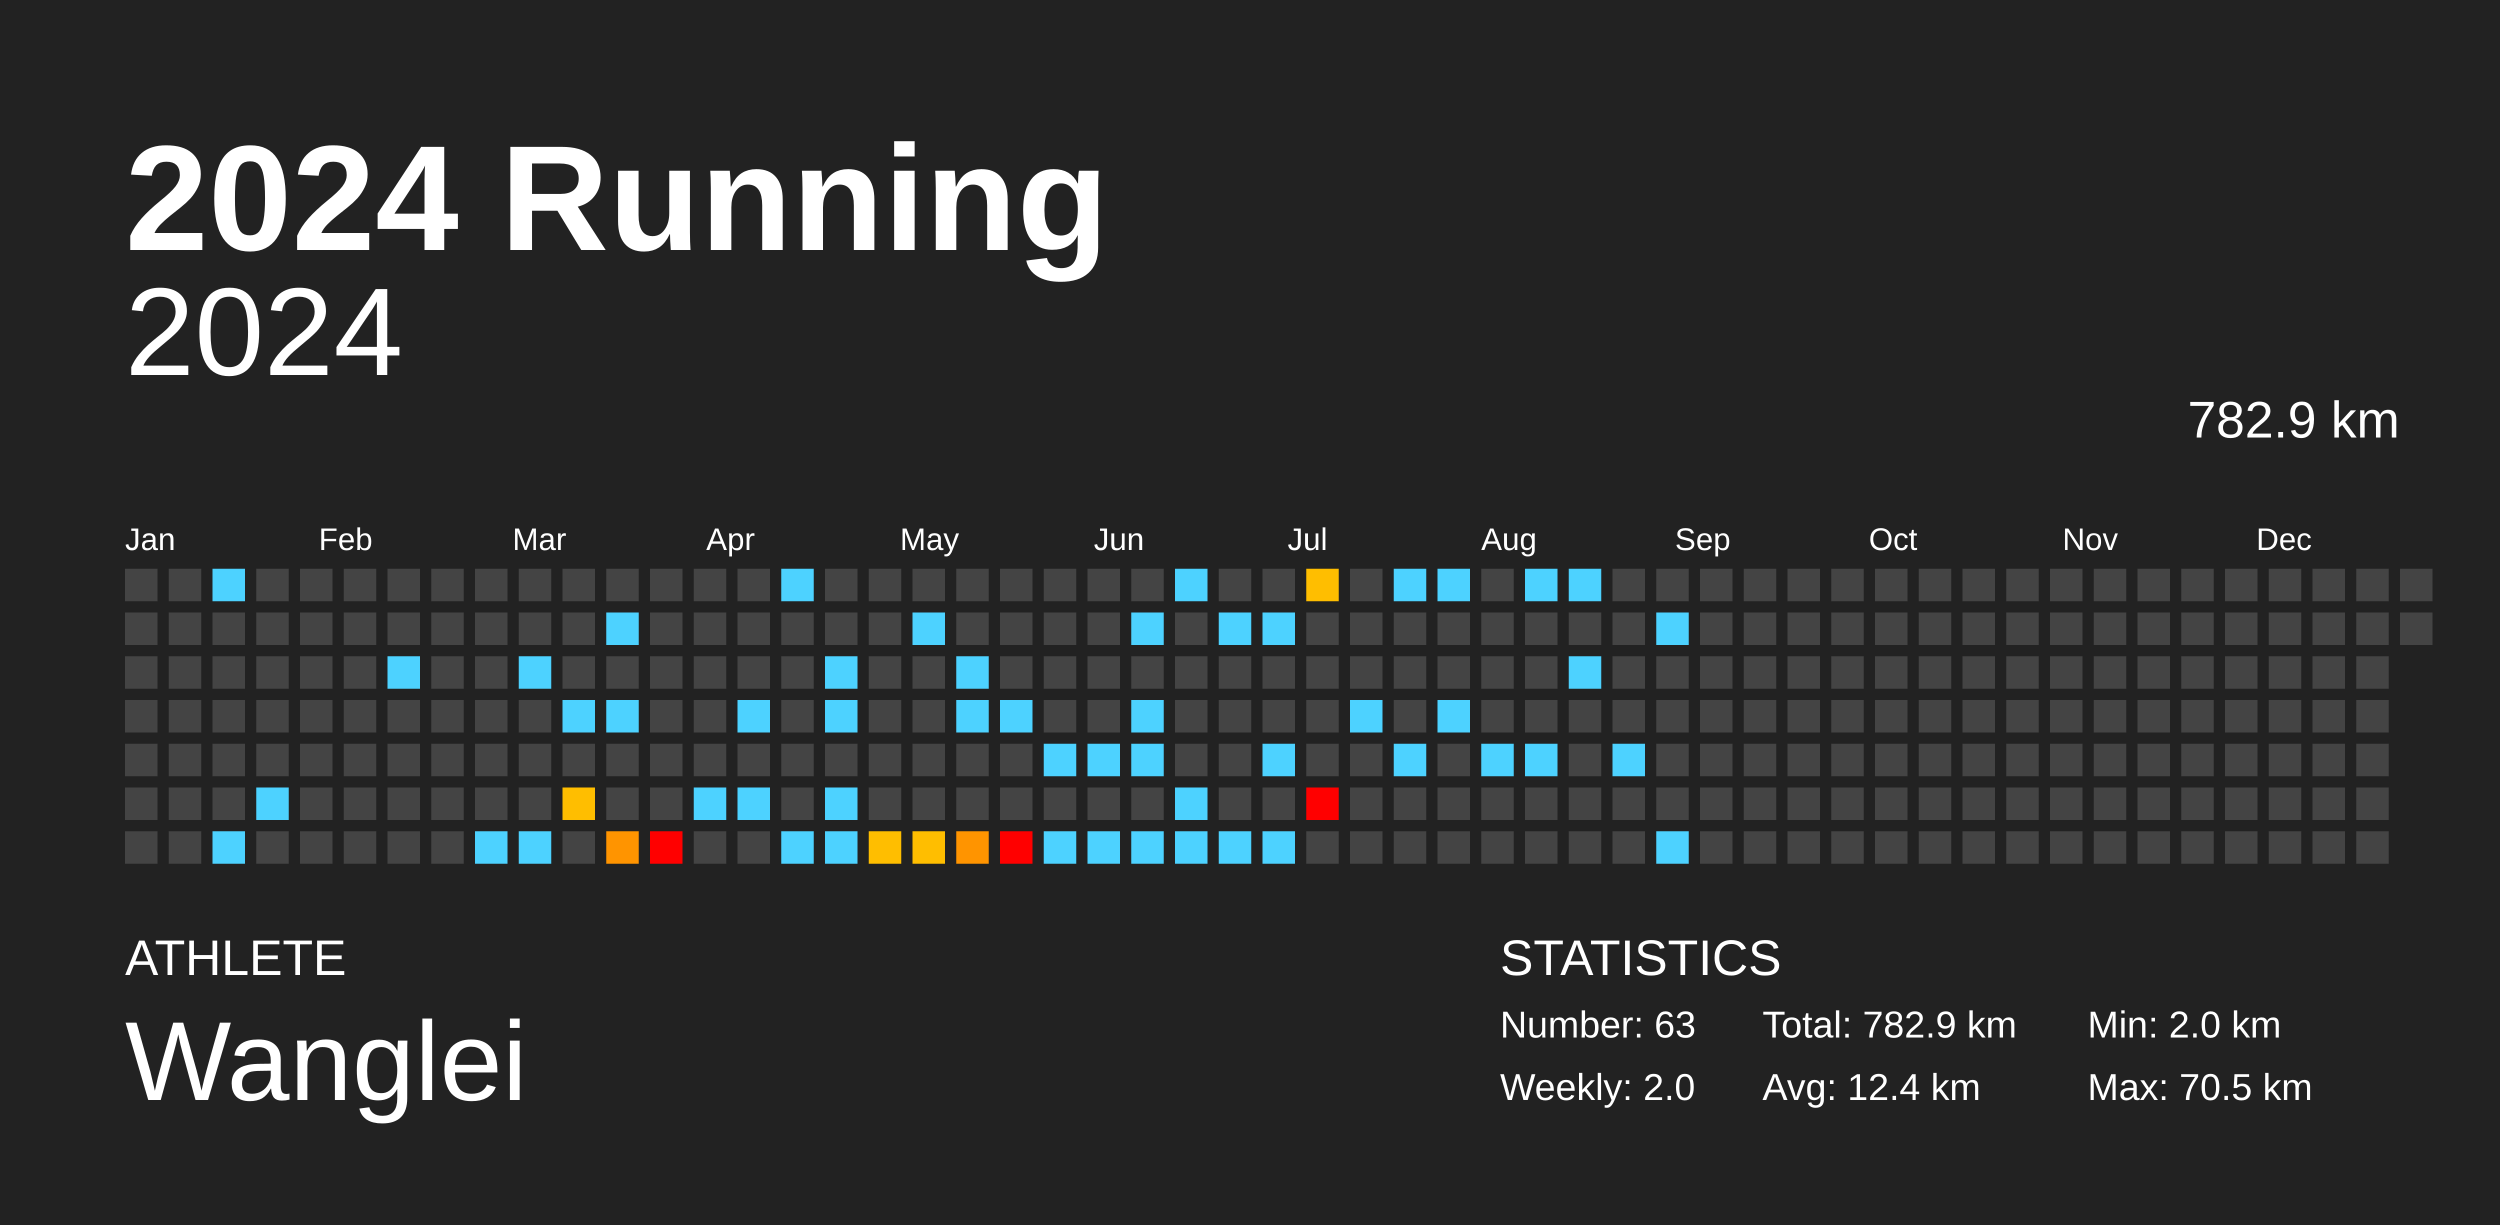
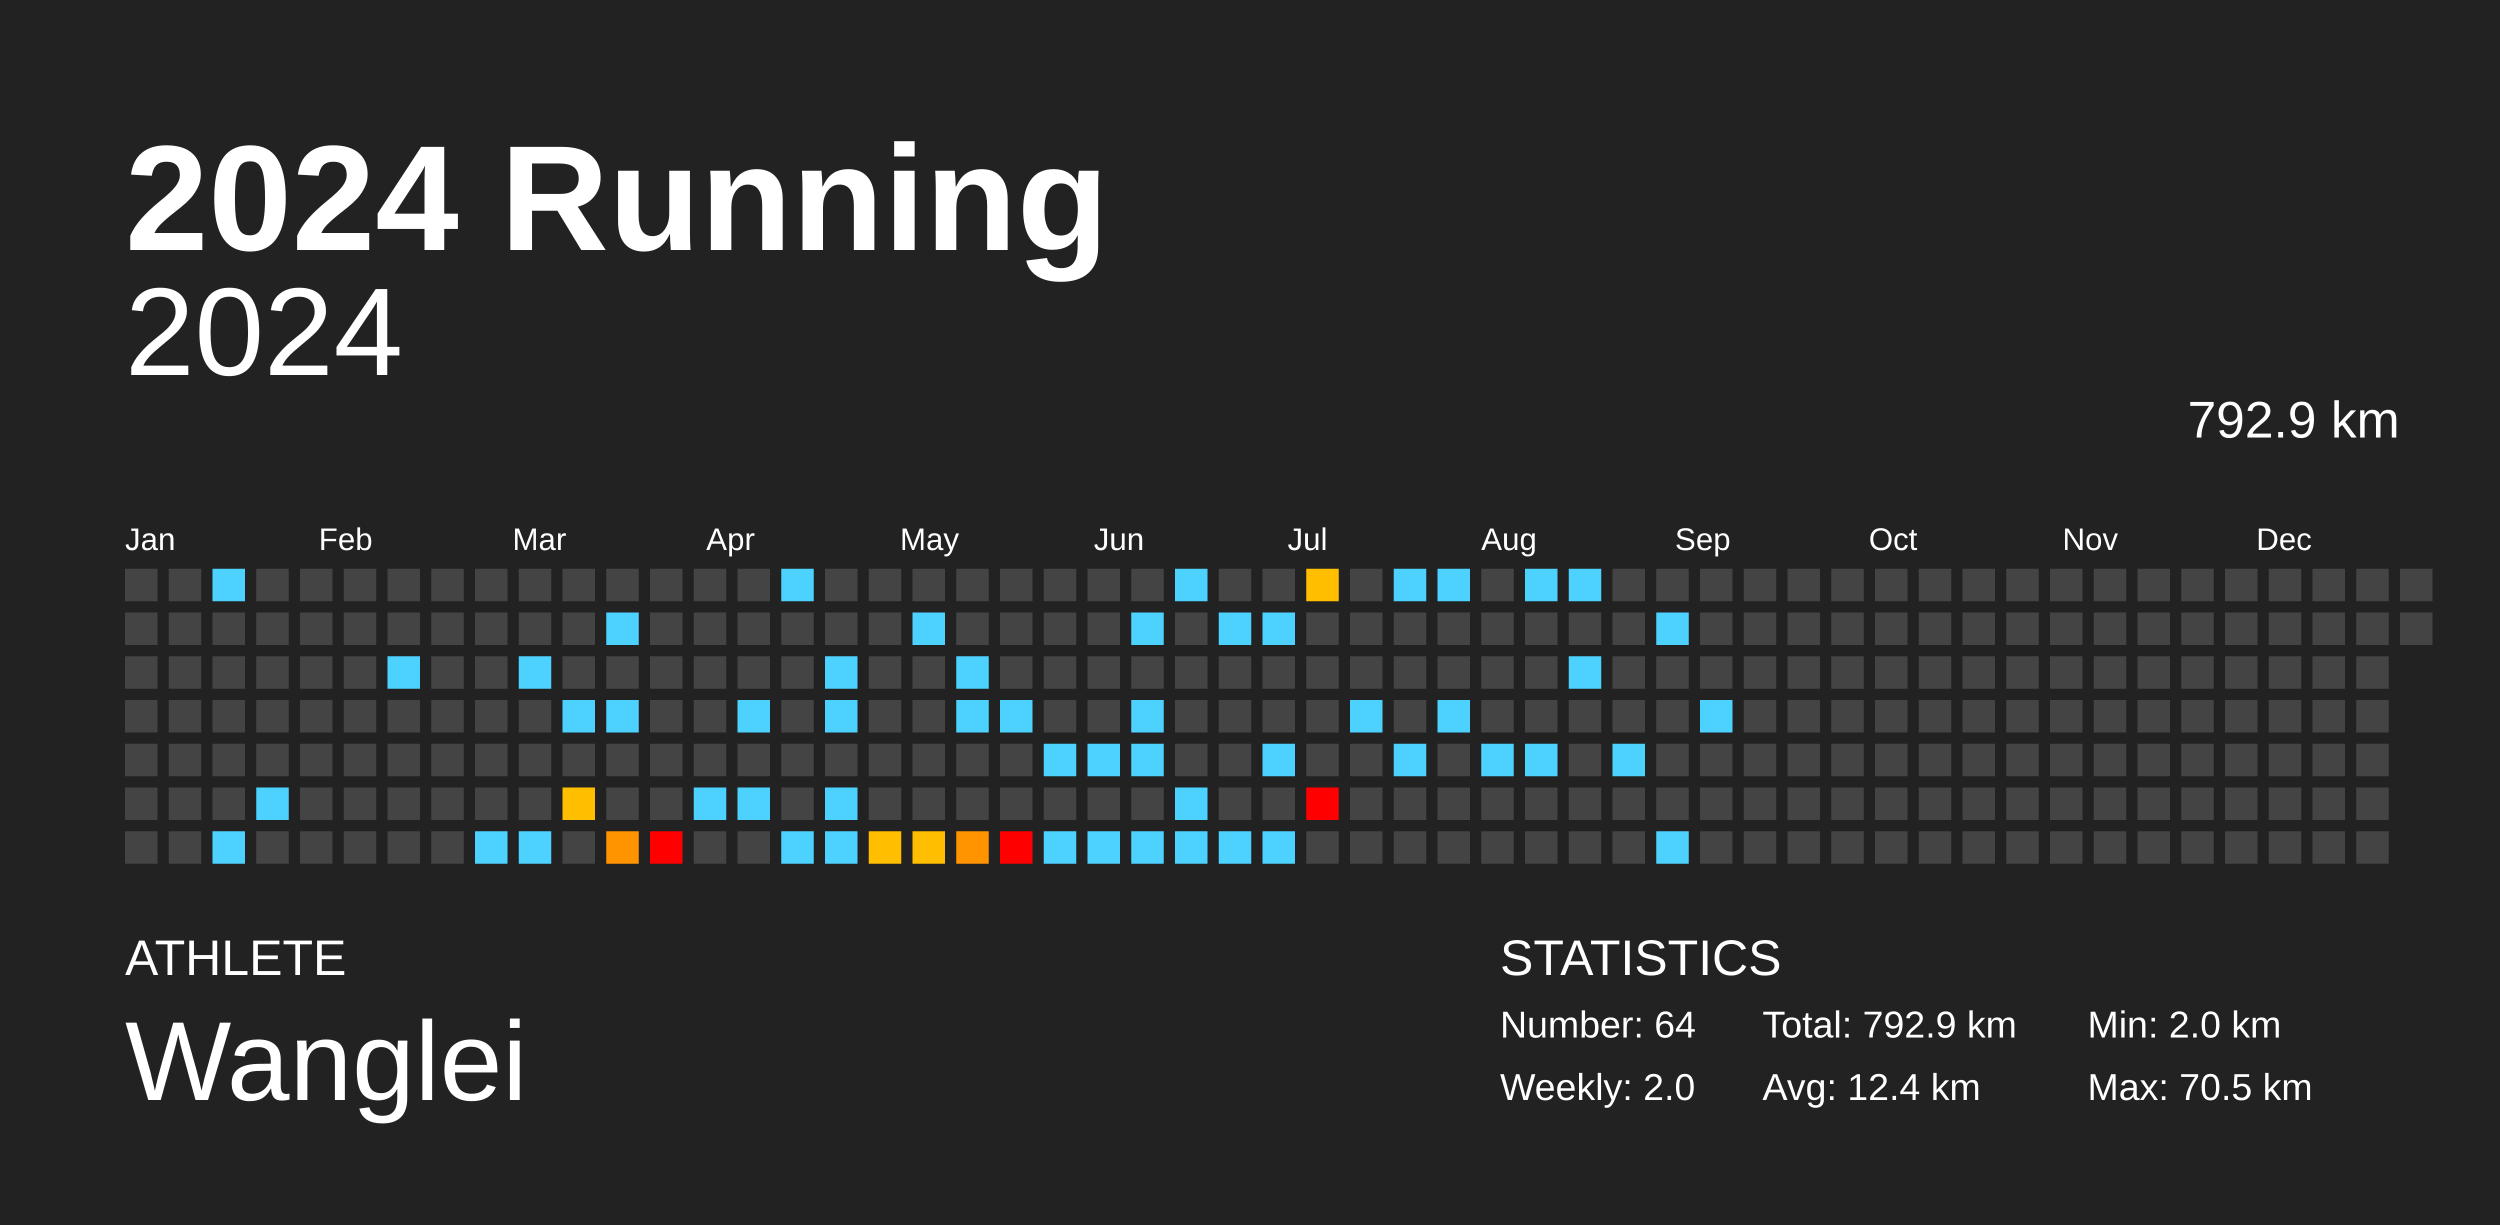
<svg xmlns="http://www.w3.org/2000/svg" baseProfile="full" height="98mm" version="1.1" viewBox="0,0,200,98" width="200mm">
  <defs />
  <rect fill="#222222" height="98" width="200" x="0" y="0" />
  <text fill="#FFFFFF" style="font-size:12px; font-family:Arial; font-weight:bold;" x="10" y="20">2024 Running</text>
  <text fill="#FFFFFF" style="font-size:4px; font-family:Arial" x="10" y="78">ATHLETE</text>
  <text fill="#FFFFFF" style="font-size:9px; font-family:Arial" x="10" y="88">Wanglei</text>
  <text fill="#FFFFFF" style="font-size:4px; font-family:Arial" x="120" y="78">STATISTICS</text>
-   <text fill="#FFFFFF" style="font-size:3px; font-family:Arial" x="120" y="83">Number: 63</text>
+   <text fill="#FFFFFF" style="font-size:3px; font-family:Arial" x="120" y="83">Number: 64</text>
  <text fill="#FFFFFF" style="font-size:3px; font-family:Arial" x="120" y="88">Weekly: 2.0</text>
-   <text fill="#FFFFFF" style="font-size:3px; font-family:Arial" x="141" y="83">Total: 782.9 km</text>
+   <text fill="#FFFFFF" style="font-size:3px; font-family:Arial" x="141" y="83">Total: 792.9 km</text>
  <text fill="#FFFFFF" style="font-size:3px; font-family:Arial" x="141" y="88">Avg: 12.4 km</text>
  <text fill="#FFFFFF" style="font-size:3px; font-family:Arial" x="167" y="83">Min: 2.0 km</text>
  <text fill="#FFFFFF" style="font-size:3px; font-family:Arial" x="167" y="88">Max: 70.5 km</text>
  <text alignment-baseline="hanging" fill="#FFFFFF" style="font-size:10.0px; font-family:Arial;" x="10" y="30">2024</text>
-   <text alignment-baseline="hanging" fill="#FFFFFF" style="font-size:4.125px; font-family:Arial;" x="175" y="35">782.9 km</text>
+   <text alignment-baseline="hanging" fill="#FFFFFF" style="font-size:4.125px; font-family:Arial;" x="175" y="35">792.9 km</text>
  <text fill="#FFFFFF" style="font-size:2.5px; font-family:Arial" x="10.0" y="44">Jan</text>
  <text fill="#FFFFFF" style="font-size:2.5px; font-family:Arial" x="25.5" y="44">Feb</text>
  <text fill="#FFFFFF" style="font-size:2.5px; font-family:Arial" x="41.0" y="44">Mar</text>
  <text fill="#FFFFFF" style="font-size:2.5px; font-family:Arial" x="56.5" y="44">Apr</text>
  <text fill="#FFFFFF" style="font-size:2.5px; font-family:Arial" x="72.0" y="44">May</text>
  <text fill="#FFFFFF" style="font-size:2.5px; font-family:Arial" x="87.5" y="44">Jun</text>
  <text fill="#FFFFFF" style="font-size:2.5px; font-family:Arial" x="103.0" y="44">Jul</text>
  <text fill="#FFFFFF" style="font-size:2.5px; font-family:Arial" x="118.5" y="44">Aug</text>
  <text fill="#FFFFFF" style="font-size:2.5px; font-family:Arial" x="134.0" y="44">Sep</text>
  <text fill="#FFFFFF" style="font-size:2.5px; font-family:Arial" x="149.5" y="44">Oct</text>
  <text fill="#FFFFFF" style="font-size:2.5px; font-family:Arial" x="165.0" y="44">Nov</text>
  <text fill="#FFFFFF" style="font-size:2.5px; font-family:Arial" x="180.5" y="44">Dec</text>
  <rect fill="#444444" height="2.6" width="2.6" x="10.0" y="45.5" />
  <rect fill="#444444" height="2.6" width="2.6" x="10.0" y="49.0" />
  <rect fill="#444444" height="2.6" width="2.6" x="10.0" y="52.5" />
  <rect fill="#444444" height="2.6" width="2.6" x="10.0" y="56.0" />
  <rect fill="#444444" height="2.6" width="2.6" x="10.0" y="59.5" />
  <rect fill="#444444" height="2.6" width="2.6" x="10.0" y="63.0" />
  <rect fill="#444444" height="2.6" width="2.6" x="10.0" y="66.5" />
  <rect fill="#444444" height="2.6" width="2.6" x="13.5" y="45.5" />
  <rect fill="#444444" height="2.6" width="2.6" x="13.5" y="49.0" />
  <rect fill="#444444" height="2.6" width="2.6" x="13.5" y="52.5" />
  <rect fill="#444444" height="2.6" width="2.6" x="13.5" y="56.0" />
  <rect fill="#444444" height="2.6" width="2.6" x="13.5" y="59.5" />
  <rect fill="#444444" height="2.6" width="2.6" x="13.5" y="63.0" />
  <rect fill="#444444" height="2.6" width="2.6" x="13.5" y="66.5" />
  <rect fill="#4dd2ff" height="2.6" width="2.6" x="17.0" y="45.5" />
  <rect fill="#444444" height="2.6" width="2.6" x="17.0" y="49.0" />
  <rect fill="#444444" height="2.6" width="2.6" x="17.0" y="52.5" />
  <rect fill="#444444" height="2.6" width="2.6" x="17.0" y="56.0" />
  <rect fill="#444444" height="2.6" width="2.6" x="17.0" y="59.5" />
  <rect fill="#444444" height="2.6" width="2.6" x="17.0" y="63.0" />
  <rect fill="#4dd2ff" height="2.6" width="2.6" x="17.0" y="66.5" />
  <rect fill="#444444" height="2.6" width="2.6" x="20.5" y="45.5" />
  <rect fill="#444444" height="2.6" width="2.6" x="20.5" y="49.0" />
  <rect fill="#444444" height="2.6" width="2.6" x="20.5" y="52.5" />
  <rect fill="#444444" height="2.6" width="2.6" x="20.5" y="56.0" />
  <rect fill="#444444" height="2.6" width="2.6" x="20.5" y="59.5" />
  <rect fill="#4dd2ff" height="2.6" width="2.6" x="20.5" y="63.0" />
  <rect fill="#444444" height="2.6" width="2.6" x="20.5" y="66.5" />
  <rect fill="#444444" height="2.6" width="2.6" x="24.0" y="45.5" />
  <rect fill="#444444" height="2.6" width="2.6" x="24.0" y="49.0" />
  <rect fill="#444444" height="2.6" width="2.6" x="24.0" y="52.5" />
  <rect fill="#444444" height="2.6" width="2.6" x="24.0" y="56.0" />
  <rect fill="#444444" height="2.6" width="2.6" x="24.0" y="59.5" />
  <rect fill="#444444" height="2.6" width="2.6" x="24.0" y="63.0" />
  <rect fill="#444444" height="2.6" width="2.6" x="24.0" y="66.5" />
  <rect fill="#444444" height="2.6" width="2.6" x="27.5" y="45.5" />
  <rect fill="#444444" height="2.6" width="2.6" x="27.5" y="49.0" />
  <rect fill="#444444" height="2.6" width="2.6" x="27.5" y="52.5" />
  <rect fill="#444444" height="2.6" width="2.6" x="27.5" y="56.0" />
  <rect fill="#444444" height="2.6" width="2.6" x="27.5" y="59.5" />
  <rect fill="#444444" height="2.6" width="2.6" x="27.5" y="63.0" />
  <rect fill="#444444" height="2.6" width="2.6" x="27.5" y="66.5" />
  <rect fill="#444444" height="2.6" width="2.6" x="31.0" y="45.5" />
  <rect fill="#444444" height="2.6" width="2.6" x="31.0" y="49.0" />
  <rect fill="#4dd2ff" height="2.6" width="2.6" x="31.0" y="52.5" />
  <rect fill="#444444" height="2.6" width="2.6" x="31.0" y="56.0" />
  <rect fill="#444444" height="2.6" width="2.6" x="31.0" y="59.5" />
  <rect fill="#444444" height="2.6" width="2.6" x="31.0" y="63.0" />
  <rect fill="#444444" height="2.6" width="2.6" x="31.0" y="66.5" />
  <rect fill="#444444" height="2.6" width="2.6" x="34.5" y="45.5" />
  <rect fill="#444444" height="2.6" width="2.6" x="34.5" y="49.0" />
  <rect fill="#444444" height="2.6" width="2.6" x="34.5" y="52.5" />
  <rect fill="#444444" height="2.6" width="2.6" x="34.5" y="56.0" />
  <rect fill="#444444" height="2.6" width="2.6" x="34.5" y="59.5" />
  <rect fill="#444444" height="2.6" width="2.6" x="34.5" y="63.0" />
  <rect fill="#444444" height="2.6" width="2.6" x="34.5" y="66.5" />
  <rect fill="#444444" height="2.6" width="2.6" x="38.0" y="45.5" />
  <rect fill="#444444" height="2.6" width="2.6" x="38.0" y="49.0" />
  <rect fill="#444444" height="2.6" width="2.6" x="38.0" y="52.5" />
  <rect fill="#444444" height="2.6" width="2.6" x="38.0" y="56.0" />
  <rect fill="#444444" height="2.6" width="2.6" x="38.0" y="59.5" />
  <rect fill="#444444" height="2.6" width="2.6" x="38.0" y="63.0" />
  <rect fill="#4dd2ff" height="2.6" width="2.6" x="38.0" y="66.5" />
  <rect fill="#444444" height="2.6" width="2.6" x="41.5" y="45.5" />
  <rect fill="#444444" height="2.6" width="2.6" x="41.5" y="49.0" />
  <rect fill="#4dd2ff" height="2.6" width="2.6" x="41.5" y="52.5" />
  <rect fill="#444444" height="2.6" width="2.6" x="41.5" y="56.0" />
  <rect fill="#444444" height="2.6" width="2.6" x="41.5" y="59.5" />
  <rect fill="#444444" height="2.6" width="2.6" x="41.5" y="63.0" />
  <rect fill="#4dd2ff" height="2.6" width="2.6" x="41.5" y="66.5" />
  <rect fill="#444444" height="2.6" width="2.6" x="45.0" y="45.5" />
  <rect fill="#444444" height="2.6" width="2.6" x="45.0" y="49.0" />
  <rect fill="#444444" height="2.6" width="2.6" x="45.0" y="52.5" />
  <rect fill="#4dd2ff" height="2.6" width="2.6" x="45.0" y="56.0" />
  <rect fill="#444444" height="2.6" width="2.6" x="45.0" y="59.5" />
  <rect fill="#ffbe00" height="2.6" width="2.6" x="45.0" y="63.0" />
  <rect fill="#444444" height="2.6" width="2.6" x="45.0" y="66.5" />
  <rect fill="#444444" height="2.6" width="2.6" x="48.5" y="45.5" />
  <rect fill="#4dd2ff" height="2.6" width="2.6" x="48.5" y="49.0" />
  <rect fill="#444444" height="2.6" width="2.6" x="48.5" y="52.5" />
  <rect fill="#4dd2ff" height="2.6" width="2.6" x="48.5" y="56.0" />
  <rect fill="#444444" height="2.6" width="2.6" x="48.5" y="59.5" />
  <rect fill="#444444" height="2.6" width="2.6" x="48.5" y="63.0" />
  <rect fill="#ff9400" height="2.6" width="2.6" x="48.5" y="66.5" />
  <rect fill="#444444" height="2.6" width="2.6" x="52.0" y="45.5" />
  <rect fill="#444444" height="2.6" width="2.6" x="52.0" y="49.0" />
  <rect fill="#444444" height="2.6" width="2.6" x="52.0" y="52.5" />
  <rect fill="#444444" height="2.6" width="2.6" x="52.0" y="56.0" />
  <rect fill="#444444" height="2.6" width="2.6" x="52.0" y="59.5" />
  <rect fill="#444444" height="2.6" width="2.6" x="52.0" y="63.0" />
  <rect fill="red" height="2.6" width="2.6" x="52.0" y="66.5" />
  <rect fill="#444444" height="2.6" width="2.6" x="55.5" y="45.5" />
  <rect fill="#444444" height="2.6" width="2.6" x="55.5" y="49.0" />
  <rect fill="#444444" height="2.6" width="2.6" x="55.5" y="52.5" />
  <rect fill="#444444" height="2.6" width="2.6" x="55.5" y="56.0" />
  <rect fill="#444444" height="2.6" width="2.6" x="55.5" y="59.5" />
  <rect fill="#4dd2ff" height="2.6" width="2.6" x="55.5" y="63.0" />
  <rect fill="#444444" height="2.6" width="2.6" x="55.5" y="66.5" />
  <rect fill="#444444" height="2.6" width="2.6" x="59.0" y="45.5" />
  <rect fill="#444444" height="2.6" width="2.6" x="59.0" y="49.0" />
  <rect fill="#444444" height="2.6" width="2.6" x="59.0" y="52.5" />
  <rect fill="#4dd2ff" height="2.6" width="2.6" x="59.0" y="56.0" />
  <rect fill="#444444" height="2.6" width="2.6" x="59.0" y="59.5" />
  <rect fill="#4dd2ff" height="2.6" width="2.6" x="59.0" y="63.0" />
  <rect fill="#444444" height="2.6" width="2.6" x="59.0" y="66.5" />
  <rect fill="#4dd2ff" height="2.6" width="2.6" x="62.5" y="45.5" />
  <rect fill="#444444" height="2.6" width="2.6" x="62.5" y="49.0" />
  <rect fill="#444444" height="2.6" width="2.6" x="62.5" y="52.5" />
  <rect fill="#444444" height="2.6" width="2.6" x="62.5" y="56.0" />
  <rect fill="#444444" height="2.6" width="2.6" x="62.5" y="59.5" />
  <rect fill="#444444" height="2.6" width="2.6" x="62.5" y="63.0" />
  <rect fill="#4dd2ff" height="2.6" width="2.6" x="62.5" y="66.5" />
  <rect fill="#444444" height="2.6" width="2.6" x="66.0" y="45.5" />
  <rect fill="#444444" height="2.6" width="2.6" x="66.0" y="49.0" />
  <rect fill="#4dd2ff" height="2.6" width="2.6" x="66.0" y="52.5" />
  <rect fill="#4dd2ff" height="2.6" width="2.6" x="66.0" y="56.0" />
  <rect fill="#444444" height="2.6" width="2.6" x="66.0" y="59.5" />
  <rect fill="#4dd2ff" height="2.6" width="2.6" x="66.0" y="63.0" />
  <rect fill="#4dd2ff" height="2.6" width="2.6" x="66.0" y="66.5" />
  <rect fill="#444444" height="2.6" width="2.6" x="69.5" y="45.5" />
  <rect fill="#444444" height="2.6" width="2.6" x="69.5" y="49.0" />
  <rect fill="#444444" height="2.6" width="2.6" x="69.5" y="52.5" />
  <rect fill="#444444" height="2.6" width="2.6" x="69.5" y="56.0" />
  <rect fill="#444444" height="2.6" width="2.6" x="69.5" y="59.5" />
  <rect fill="#444444" height="2.6" width="2.6" x="69.5" y="63.0" />
  <rect fill="#ffbe00" height="2.6" width="2.6" x="69.5" y="66.5" />
  <rect fill="#444444" height="2.6" width="2.6" x="73.0" y="45.5" />
  <rect fill="#4dd2ff" height="2.6" width="2.6" x="73.0" y="49.0" />
  <rect fill="#444444" height="2.6" width="2.6" x="73.0" y="52.5" />
  <rect fill="#444444" height="2.6" width="2.6" x="73.0" y="56.0" />
  <rect fill="#444444" height="2.6" width="2.6" x="73.0" y="59.5" />
  <rect fill="#444444" height="2.6" width="2.6" x="73.0" y="63.0" />
  <rect fill="#ffbe00" height="2.6" width="2.6" x="73.0" y="66.5" />
  <rect fill="#444444" height="2.6" width="2.6" x="76.5" y="45.5" />
  <rect fill="#444444" height="2.6" width="2.6" x="76.5" y="49.0" />
  <rect fill="#4dd2ff" height="2.6" width="2.6" x="76.5" y="52.5" />
  <rect fill="#4dd2ff" height="2.6" width="2.6" x="76.5" y="56.0" />
  <rect fill="#444444" height="2.6" width="2.6" x="76.5" y="59.5" />
  <rect fill="#444444" height="2.6" width="2.6" x="76.5" y="63.0" />
  <rect fill="#ff9400" height="2.6" width="2.6" x="76.5" y="66.5" />
  <rect fill="#444444" height="2.6" width="2.6" x="80.0" y="45.5" />
  <rect fill="#444444" height="2.6" width="2.6" x="80.0" y="49.0" />
  <rect fill="#444444" height="2.6" width="2.6" x="80.0" y="52.5" />
  <rect fill="#4dd2ff" height="2.6" width="2.6" x="80.0" y="56.0" />
  <rect fill="#444444" height="2.6" width="2.6" x="80.0" y="59.5" />
  <rect fill="#444444" height="2.6" width="2.6" x="80.0" y="63.0" />
  <rect fill="red" height="2.6" width="2.6" x="80.0" y="66.5" />
  <rect fill="#444444" height="2.6" width="2.6" x="83.5" y="45.5" />
  <rect fill="#444444" height="2.6" width="2.6" x="83.5" y="49.0" />
  <rect fill="#444444" height="2.6" width="2.6" x="83.5" y="52.5" />
  <rect fill="#444444" height="2.6" width="2.6" x="83.5" y="56.0" />
  <rect fill="#4dd2ff" height="2.6" width="2.6" x="83.5" y="59.5" />
  <rect fill="#444444" height="2.6" width="2.6" x="83.5" y="63.0" />
  <rect fill="#4dd2ff" height="2.6" width="2.6" x="83.5" y="66.5" />
  <rect fill="#444444" height="2.6" width="2.6" x="87.0" y="45.5" />
  <rect fill="#444444" height="2.6" width="2.6" x="87.0" y="49.0" />
  <rect fill="#444444" height="2.6" width="2.6" x="87.0" y="52.5" />
  <rect fill="#444444" height="2.6" width="2.6" x="87.0" y="56.0" />
  <rect fill="#4dd2ff" height="2.6" width="2.6" x="87.0" y="59.5" />
  <rect fill="#444444" height="2.6" width="2.6" x="87.0" y="63.0" />
  <rect fill="#4dd2ff" height="2.6" width="2.6" x="87.0" y="66.5" />
  <rect fill="#444444" height="2.6" width="2.6" x="90.5" y="45.5" />
  <rect fill="#4dd2ff" height="2.6" width="2.6" x="90.5" y="49.0" />
  <rect fill="#444444" height="2.6" width="2.6" x="90.5" y="52.5" />
  <rect fill="#4dd2ff" height="2.6" width="2.6" x="90.5" y="56.0" />
  <rect fill="#4dd2ff" height="2.6" width="2.6" x="90.5" y="59.5" />
  <rect fill="#444444" height="2.6" width="2.6" x="90.5" y="63.0" />
  <rect fill="#4dd2ff" height="2.6" width="2.6" x="90.5" y="66.5" />
  <rect fill="#4dd2ff" height="2.6" width="2.6" x="94.0" y="45.5" />
  <rect fill="#444444" height="2.6" width="2.6" x="94.0" y="49.0" />
  <rect fill="#444444" height="2.6" width="2.6" x="94.0" y="52.5" />
  <rect fill="#444444" height="2.6" width="2.6" x="94.0" y="56.0" />
  <rect fill="#444444" height="2.6" width="2.6" x="94.0" y="59.5" />
  <rect fill="#4dd2ff" height="2.6" width="2.6" x="94.0" y="63.0" />
  <rect fill="#4dd2ff" height="2.6" width="2.6" x="94.0" y="66.5" />
  <rect fill="#444444" height="2.6" width="2.6" x="97.5" y="45.5" />
  <rect fill="#4dd2ff" height="2.6" width="2.6" x="97.5" y="49.0" />
  <rect fill="#444444" height="2.6" width="2.6" x="97.5" y="52.5" />
  <rect fill="#444444" height="2.6" width="2.6" x="97.5" y="56.0" />
  <rect fill="#444444" height="2.6" width="2.6" x="97.5" y="59.5" />
  <rect fill="#444444" height="2.6" width="2.6" x="97.5" y="63.0" />
  <rect fill="#4dd2ff" height="2.6" width="2.6" x="97.5" y="66.5" />
  <rect fill="#444444" height="2.6" width="2.6" x="101.0" y="45.5" />
  <rect fill="#4dd2ff" height="2.6" width="2.6" x="101.0" y="49.0" />
  <rect fill="#444444" height="2.6" width="2.6" x="101.0" y="52.5" />
  <rect fill="#444444" height="2.6" width="2.6" x="101.0" y="56.0" />
  <rect fill="#4dd2ff" height="2.6" width="2.6" x="101.0" y="59.5" />
  <rect fill="#444444" height="2.6" width="2.6" x="101.0" y="63.0" />
  <rect fill="#4dd2ff" height="2.6" width="2.6" x="101.0" y="66.5" />
  <rect fill="#ffbe00" height="2.6" width="2.6" x="104.5" y="45.5" />
  <rect fill="#444444" height="2.6" width="2.6" x="104.5" y="49.0" />
  <rect fill="#444444" height="2.6" width="2.6" x="104.5" y="52.5" />
  <rect fill="#444444" height="2.6" width="2.6" x="104.5" y="56.0" />
  <rect fill="#444444" height="2.6" width="2.6" x="104.5" y="59.5" />
  <rect fill="red" height="2.6" width="2.6" x="104.5" y="63.0" />
  <rect fill="#444444" height="2.6" width="2.6" x="104.5" y="66.5" />
  <rect fill="#444444" height="2.6" width="2.6" x="108.0" y="45.5" />
  <rect fill="#444444" height="2.6" width="2.6" x="108.0" y="49.0" />
  <rect fill="#444444" height="2.6" width="2.6" x="108.0" y="52.5" />
  <rect fill="#4dd2ff" height="2.6" width="2.6" x="108.0" y="56.0" />
  <rect fill="#444444" height="2.6" width="2.6" x="108.0" y="59.5" />
  <rect fill="#444444" height="2.6" width="2.6" x="108.0" y="63.0" />
  <rect fill="#444444" height="2.6" width="2.6" x="108.0" y="66.5" />
  <rect fill="#4dd2ff" height="2.6" width="2.6" x="111.5" y="45.5" />
  <rect fill="#444444" height="2.6" width="2.6" x="111.5" y="49.0" />
  <rect fill="#444444" height="2.6" width="2.6" x="111.5" y="52.5" />
  <rect fill="#444444" height="2.6" width="2.6" x="111.5" y="56.0" />
  <rect fill="#4dd2ff" height="2.6" width="2.6" x="111.5" y="59.5" />
  <rect fill="#444444" height="2.6" width="2.6" x="111.5" y="63.0" />
  <rect fill="#444444" height="2.6" width="2.6" x="111.5" y="66.5" />
  <rect fill="#4dd2ff" height="2.6" width="2.6" x="115.0" y="45.5" />
  <rect fill="#444444" height="2.6" width="2.6" x="115.0" y="49.0" />
  <rect fill="#444444" height="2.6" width="2.6" x="115.0" y="52.5" />
  <rect fill="#4dd2ff" height="2.6" width="2.6" x="115.0" y="56.0" />
  <rect fill="#444444" height="2.6" width="2.6" x="115.0" y="59.5" />
  <rect fill="#444444" height="2.6" width="2.6" x="115.0" y="63.0" />
  <rect fill="#444444" height="2.6" width="2.6" x="115.0" y="66.5" />
  <rect fill="#444444" height="2.6" width="2.6" x="118.5" y="45.5" />
  <rect fill="#444444" height="2.6" width="2.6" x="118.5" y="49.0" />
  <rect fill="#444444" height="2.6" width="2.6" x="118.5" y="52.5" />
  <rect fill="#444444" height="2.6" width="2.6" x="118.5" y="56.0" />
  <rect fill="#4dd2ff" height="2.6" width="2.6" x="118.5" y="59.5" />
  <rect fill="#444444" height="2.6" width="2.6" x="118.5" y="63.0" />
  <rect fill="#444444" height="2.6" width="2.6" x="118.5" y="66.5" />
  <rect fill="#4dd2ff" height="2.6" width="2.6" x="122.0" y="45.5" />
  <rect fill="#444444" height="2.6" width="2.6" x="122.0" y="49.0" />
  <rect fill="#444444" height="2.6" width="2.6" x="122.0" y="52.5" />
  <rect fill="#444444" height="2.6" width="2.6" x="122.0" y="56.0" />
  <rect fill="#4dd2ff" height="2.6" width="2.6" x="122.0" y="59.5" />
  <rect fill="#444444" height="2.6" width="2.6" x="122.0" y="63.0" />
  <rect fill="#444444" height="2.6" width="2.6" x="122.0" y="66.5" />
  <rect fill="#4dd2ff" height="2.6" width="2.6" x="125.5" y="45.5" />
  <rect fill="#444444" height="2.6" width="2.6" x="125.5" y="49.0" />
  <rect fill="#4dd2ff" height="2.6" width="2.6" x="125.5" y="52.5" />
  <rect fill="#444444" height="2.6" width="2.6" x="125.5" y="56.0" />
  <rect fill="#444444" height="2.6" width="2.6" x="125.5" y="59.5" />
  <rect fill="#444444" height="2.6" width="2.6" x="125.5" y="63.0" />
  <rect fill="#444444" height="2.6" width="2.6" x="125.5" y="66.5" />
  <rect fill="#444444" height="2.6" width="2.6" x="129.0" y="45.5" />
  <rect fill="#444444" height="2.6" width="2.6" x="129.0" y="49.0" />
  <rect fill="#444444" height="2.6" width="2.6" x="129.0" y="52.5" />
  <rect fill="#444444" height="2.6" width="2.6" x="129.0" y="56.0" />
  <rect fill="#4dd2ff" height="2.6" width="2.6" x="129.0" y="59.5" />
  <rect fill="#444444" height="2.6" width="2.6" x="129.0" y="63.0" />
  <rect fill="#444444" height="2.6" width="2.6" x="129.0" y="66.5" />
  <rect fill="#444444" height="2.6" width="2.6" x="132.5" y="45.5" />
  <rect fill="#4dd2ff" height="2.6" width="2.6" x="132.5" y="49.0" />
  <rect fill="#444444" height="2.6" width="2.6" x="132.5" y="52.5" />
  <rect fill="#444444" height="2.6" width="2.6" x="132.5" y="56.0" />
  <rect fill="#444444" height="2.6" width="2.6" x="132.5" y="59.5" />
  <rect fill="#444444" height="2.6" width="2.6" x="132.5" y="63.0" />
  <rect fill="#4dd2ff" height="2.6" width="2.6" x="132.5" y="66.5" />
  <rect fill="#444444" height="2.6" width="2.6" x="136.0" y="45.5" />
  <rect fill="#444444" height="2.6" width="2.6" x="136.0" y="49.0" />
  <rect fill="#444444" height="2.6" width="2.6" x="136.0" y="52.5" />
-   <rect fill="#444444" height="2.6" width="2.6" x="136.0" y="56.0" />
+   <rect fill="#4dd2ff" height="2.6" width="2.6" x="136.0" y="56.0" />
  <rect fill="#444444" height="2.6" width="2.6" x="136.0" y="59.5" />
  <rect fill="#444444" height="2.6" width="2.6" x="136.0" y="63.0" />
  <rect fill="#444444" height="2.6" width="2.6" x="136.0" y="66.5" />
  <rect fill="#444444" height="2.6" width="2.6" x="139.5" y="45.5" />
  <rect fill="#444444" height="2.6" width="2.6" x="139.5" y="49.0" />
  <rect fill="#444444" height="2.6" width="2.6" x="139.5" y="52.5" />
  <rect fill="#444444" height="2.6" width="2.6" x="139.5" y="56.0" />
  <rect fill="#444444" height="2.6" width="2.6" x="139.5" y="59.5" />
  <rect fill="#444444" height="2.6" width="2.6" x="139.5" y="63.0" />
  <rect fill="#444444" height="2.6" width="2.6" x="139.5" y="66.5" />
  <rect fill="#444444" height="2.6" width="2.6" x="143.0" y="45.5" />
  <rect fill="#444444" height="2.6" width="2.6" x="143.0" y="49.0" />
  <rect fill="#444444" height="2.6" width="2.6" x="143.0" y="52.5" />
  <rect fill="#444444" height="2.6" width="2.6" x="143.0" y="56.0" />
  <rect fill="#444444" height="2.6" width="2.6" x="143.0" y="59.5" />
  <rect fill="#444444" height="2.6" width="2.6" x="143.0" y="63.0" />
  <rect fill="#444444" height="2.6" width="2.6" x="143.0" y="66.5" />
  <rect fill="#444444" height="2.6" width="2.6" x="146.5" y="45.5" />
  <rect fill="#444444" height="2.6" width="2.6" x="146.5" y="49.0" />
  <rect fill="#444444" height="2.6" width="2.6" x="146.5" y="52.5" />
  <rect fill="#444444" height="2.6" width="2.6" x="146.5" y="56.0" />
  <rect fill="#444444" height="2.6" width="2.6" x="146.5" y="59.5" />
  <rect fill="#444444" height="2.6" width="2.6" x="146.5" y="63.0" />
  <rect fill="#444444" height="2.6" width="2.6" x="146.5" y="66.5" />
  <rect fill="#444444" height="2.6" width="2.6" x="150.0" y="45.5" />
  <rect fill="#444444" height="2.6" width="2.6" x="150.0" y="49.0" />
  <rect fill="#444444" height="2.6" width="2.6" x="150.0" y="52.5" />
  <rect fill="#444444" height="2.6" width="2.6" x="150.0" y="56.0" />
  <rect fill="#444444" height="2.6" width="2.6" x="150.0" y="59.5" />
  <rect fill="#444444" height="2.6" width="2.6" x="150.0" y="63.0" />
  <rect fill="#444444" height="2.6" width="2.6" x="150.0" y="66.5" />
  <rect fill="#444444" height="2.6" width="2.6" x="153.5" y="45.5" />
  <rect fill="#444444" height="2.6" width="2.6" x="153.5" y="49.0" />
  <rect fill="#444444" height="2.6" width="2.6" x="153.5" y="52.5" />
  <rect fill="#444444" height="2.6" width="2.6" x="153.5" y="56.0" />
  <rect fill="#444444" height="2.6" width="2.6" x="153.5" y="59.5" />
  <rect fill="#444444" height="2.6" width="2.6" x="153.5" y="63.0" />
  <rect fill="#444444" height="2.6" width="2.6" x="153.5" y="66.5" />
  <rect fill="#444444" height="2.6" width="2.6" x="157.0" y="45.5" />
  <rect fill="#444444" height="2.6" width="2.6" x="157.0" y="49.0" />
  <rect fill="#444444" height="2.6" width="2.6" x="157.0" y="52.5" />
  <rect fill="#444444" height="2.6" width="2.6" x="157.0" y="56.0" />
  <rect fill="#444444" height="2.6" width="2.6" x="157.0" y="59.5" />
  <rect fill="#444444" height="2.6" width="2.6" x="157.0" y="63.0" />
  <rect fill="#444444" height="2.6" width="2.6" x="157.0" y="66.5" />
  <rect fill="#444444" height="2.6" width="2.6" x="160.5" y="45.5" />
  <rect fill="#444444" height="2.6" width="2.6" x="160.5" y="49.0" />
  <rect fill="#444444" height="2.6" width="2.6" x="160.5" y="52.5" />
  <rect fill="#444444" height="2.6" width="2.6" x="160.5" y="56.0" />
  <rect fill="#444444" height="2.6" width="2.6" x="160.5" y="59.5" />
  <rect fill="#444444" height="2.6" width="2.6" x="160.5" y="63.0" />
  <rect fill="#444444" height="2.6" width="2.6" x="160.5" y="66.5" />
  <rect fill="#444444" height="2.6" width="2.6" x="164.0" y="45.5" />
  <rect fill="#444444" height="2.6" width="2.6" x="164.0" y="49.0" />
  <rect fill="#444444" height="2.6" width="2.6" x="164.0" y="52.5" />
  <rect fill="#444444" height="2.6" width="2.6" x="164.0" y="56.0" />
  <rect fill="#444444" height="2.6" width="2.6" x="164.0" y="59.5" />
  <rect fill="#444444" height="2.6" width="2.6" x="164.0" y="63.0" />
  <rect fill="#444444" height="2.6" width="2.6" x="164.0" y="66.5" />
  <rect fill="#444444" height="2.6" width="2.6" x="167.5" y="45.5" />
  <rect fill="#444444" height="2.6" width="2.6" x="167.5" y="49.0" />
  <rect fill="#444444" height="2.6" width="2.6" x="167.5" y="52.5" />
  <rect fill="#444444" height="2.6" width="2.6" x="167.5" y="56.0" />
  <rect fill="#444444" height="2.6" width="2.6" x="167.5" y="59.5" />
  <rect fill="#444444" height="2.6" width="2.6" x="167.5" y="63.0" />
  <rect fill="#444444" height="2.6" width="2.6" x="167.5" y="66.5" />
  <rect fill="#444444" height="2.6" width="2.6" x="171.0" y="45.5" />
  <rect fill="#444444" height="2.6" width="2.6" x="171.0" y="49.0" />
  <rect fill="#444444" height="2.6" width="2.6" x="171.0" y="52.5" />
  <rect fill="#444444" height="2.6" width="2.6" x="171.0" y="56.0" />
  <rect fill="#444444" height="2.6" width="2.6" x="171.0" y="59.5" />
  <rect fill="#444444" height="2.6" width="2.6" x="171.0" y="63.0" />
  <rect fill="#444444" height="2.6" width="2.6" x="171.0" y="66.5" />
  <rect fill="#444444" height="2.6" width="2.6" x="174.5" y="45.5" />
  <rect fill="#444444" height="2.6" width="2.6" x="174.5" y="49.0" />
  <rect fill="#444444" height="2.6" width="2.6" x="174.5" y="52.5" />
  <rect fill="#444444" height="2.6" width="2.6" x="174.5" y="56.0" />
  <rect fill="#444444" height="2.6" width="2.6" x="174.5" y="59.5" />
  <rect fill="#444444" height="2.6" width="2.6" x="174.5" y="63.0" />
  <rect fill="#444444" height="2.6" width="2.6" x="174.5" y="66.5" />
  <rect fill="#444444" height="2.6" width="2.6" x="178.0" y="45.5" />
  <rect fill="#444444" height="2.6" width="2.6" x="178.0" y="49.0" />
  <rect fill="#444444" height="2.6" width="2.6" x="178.0" y="52.5" />
  <rect fill="#444444" height="2.6" width="2.6" x="178.0" y="56.0" />
  <rect fill="#444444" height="2.6" width="2.6" x="178.0" y="59.5" />
  <rect fill="#444444" height="2.6" width="2.6" x="178.0" y="63.0" />
  <rect fill="#444444" height="2.6" width="2.6" x="178.0" y="66.5" />
  <rect fill="#444444" height="2.6" width="2.6" x="181.5" y="45.5" />
  <rect fill="#444444" height="2.6" width="2.6" x="181.5" y="49.0" />
  <rect fill="#444444" height="2.6" width="2.6" x="181.5" y="52.5" />
  <rect fill="#444444" height="2.6" width="2.6" x="181.5" y="56.0" />
  <rect fill="#444444" height="2.6" width="2.6" x="181.5" y="59.5" />
  <rect fill="#444444" height="2.6" width="2.6" x="181.5" y="63.0" />
  <rect fill="#444444" height="2.6" width="2.6" x="181.5" y="66.5" />
  <rect fill="#444444" height="2.6" width="2.6" x="185.0" y="45.5" />
  <rect fill="#444444" height="2.6" width="2.6" x="185.0" y="49.0" />
  <rect fill="#444444" height="2.6" width="2.6" x="185.0" y="52.5" />
  <rect fill="#444444" height="2.6" width="2.6" x="185.0" y="56.0" />
  <rect fill="#444444" height="2.6" width="2.6" x="185.0" y="59.5" />
  <rect fill="#444444" height="2.6" width="2.6" x="185.0" y="63.0" />
  <rect fill="#444444" height="2.6" width="2.6" x="185.0" y="66.5" />
  <rect fill="#444444" height="2.6" width="2.6" x="188.5" y="45.5" />
  <rect fill="#444444" height="2.6" width="2.6" x="188.5" y="49.0" />
  <rect fill="#444444" height="2.6" width="2.6" x="188.5" y="52.5" />
  <rect fill="#444444" height="2.6" width="2.6" x="188.5" y="56.0" />
  <rect fill="#444444" height="2.6" width="2.6" x="188.5" y="59.5" />
  <rect fill="#444444" height="2.6" width="2.6" x="188.5" y="63.0" />
  <rect fill="#444444" height="2.6" width="2.6" x="188.5" y="66.5" />
  <rect fill="#444444" height="2.6" width="2.6" x="192.0" y="45.5" />
  <rect fill="#444444" height="2.6" width="2.6" x="192.0" y="49.0" />
</svg>
